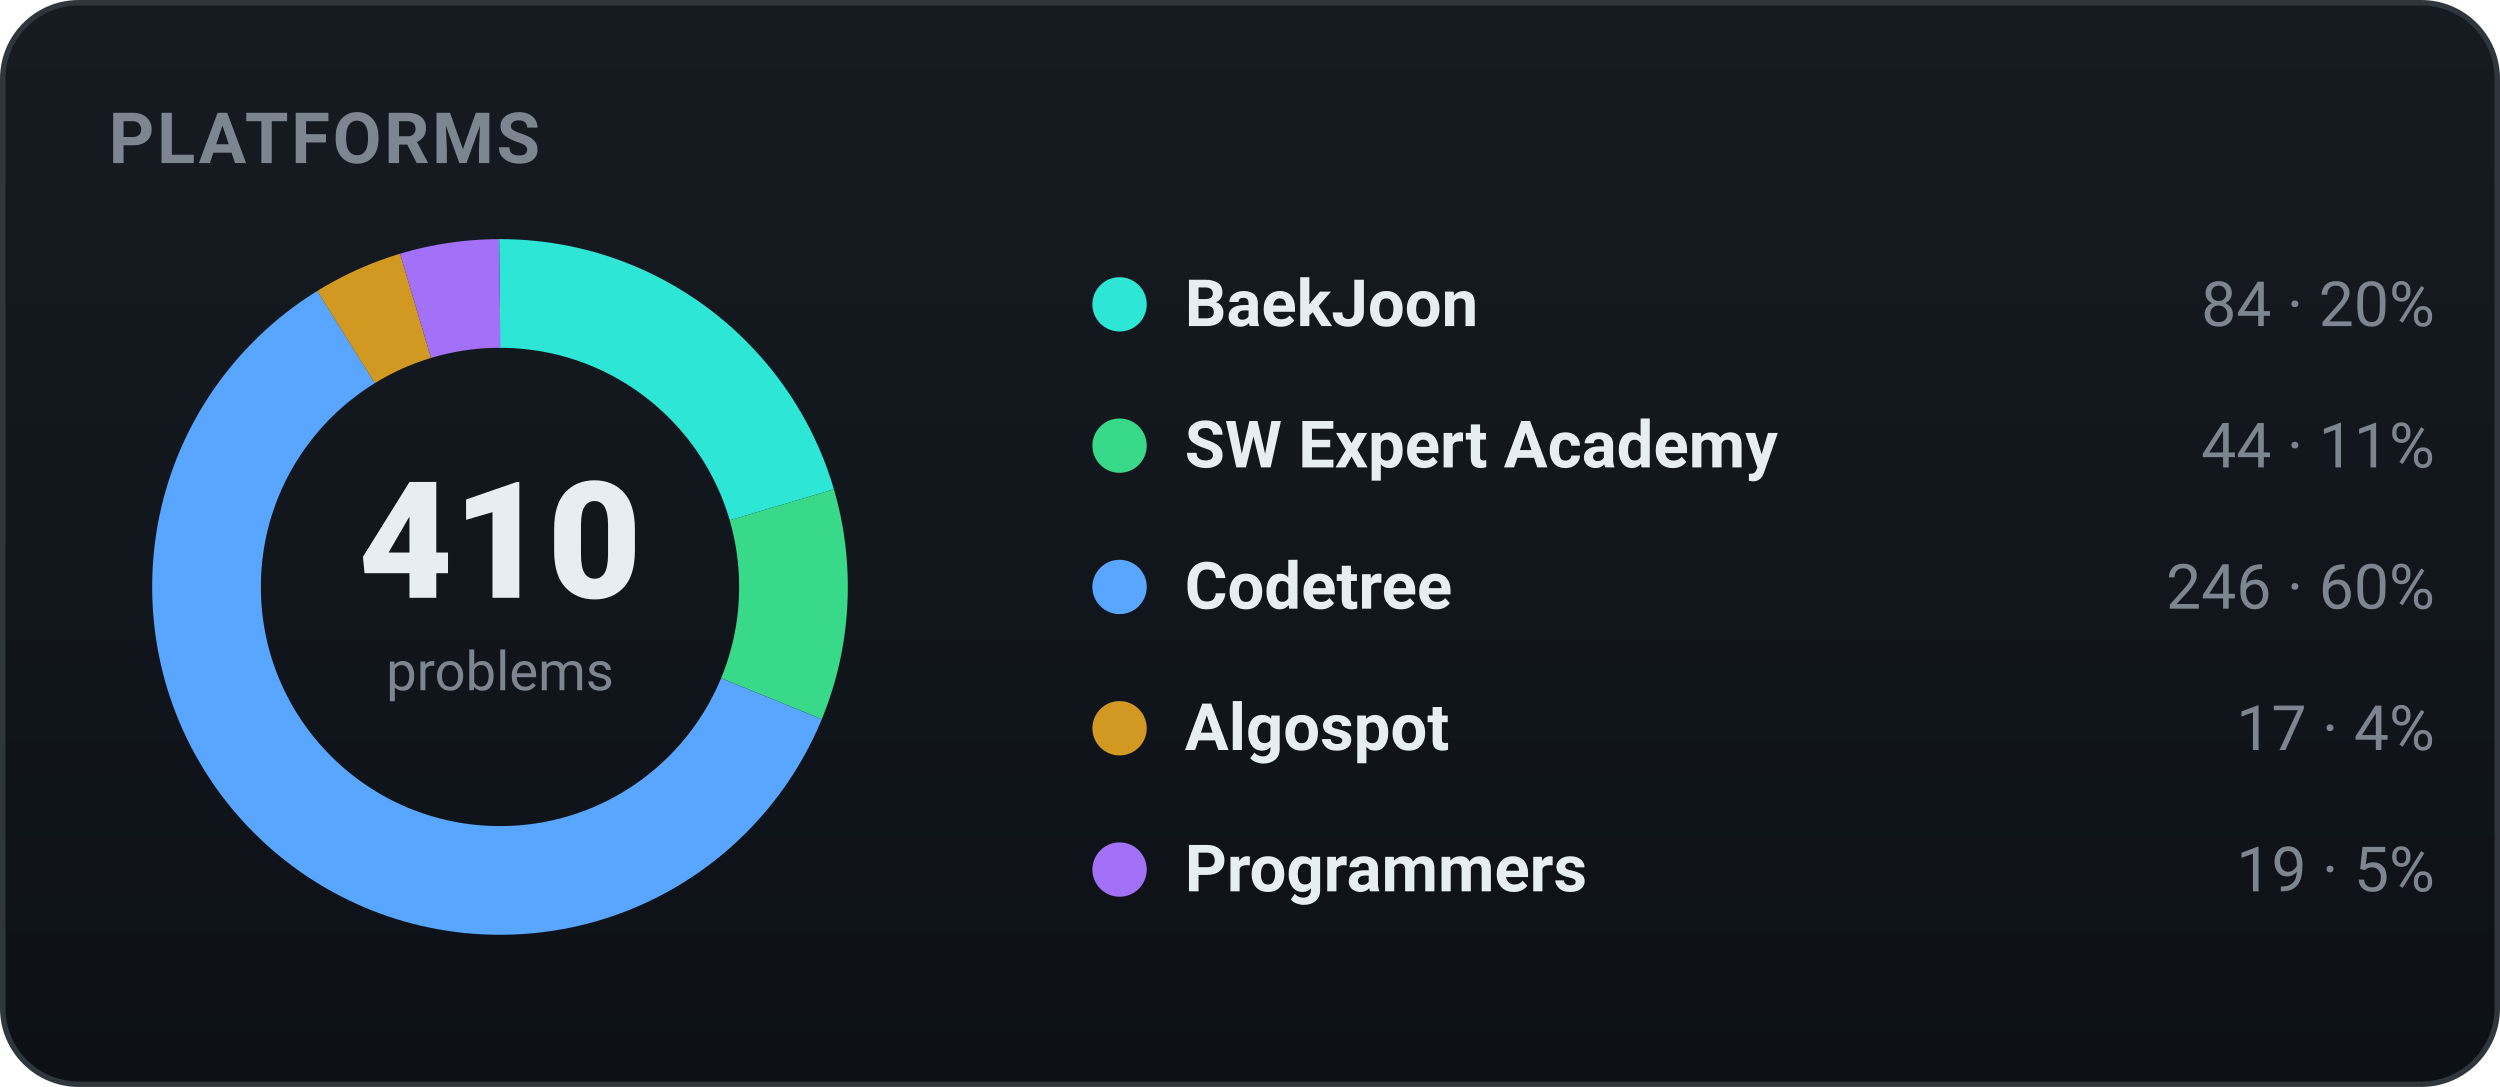
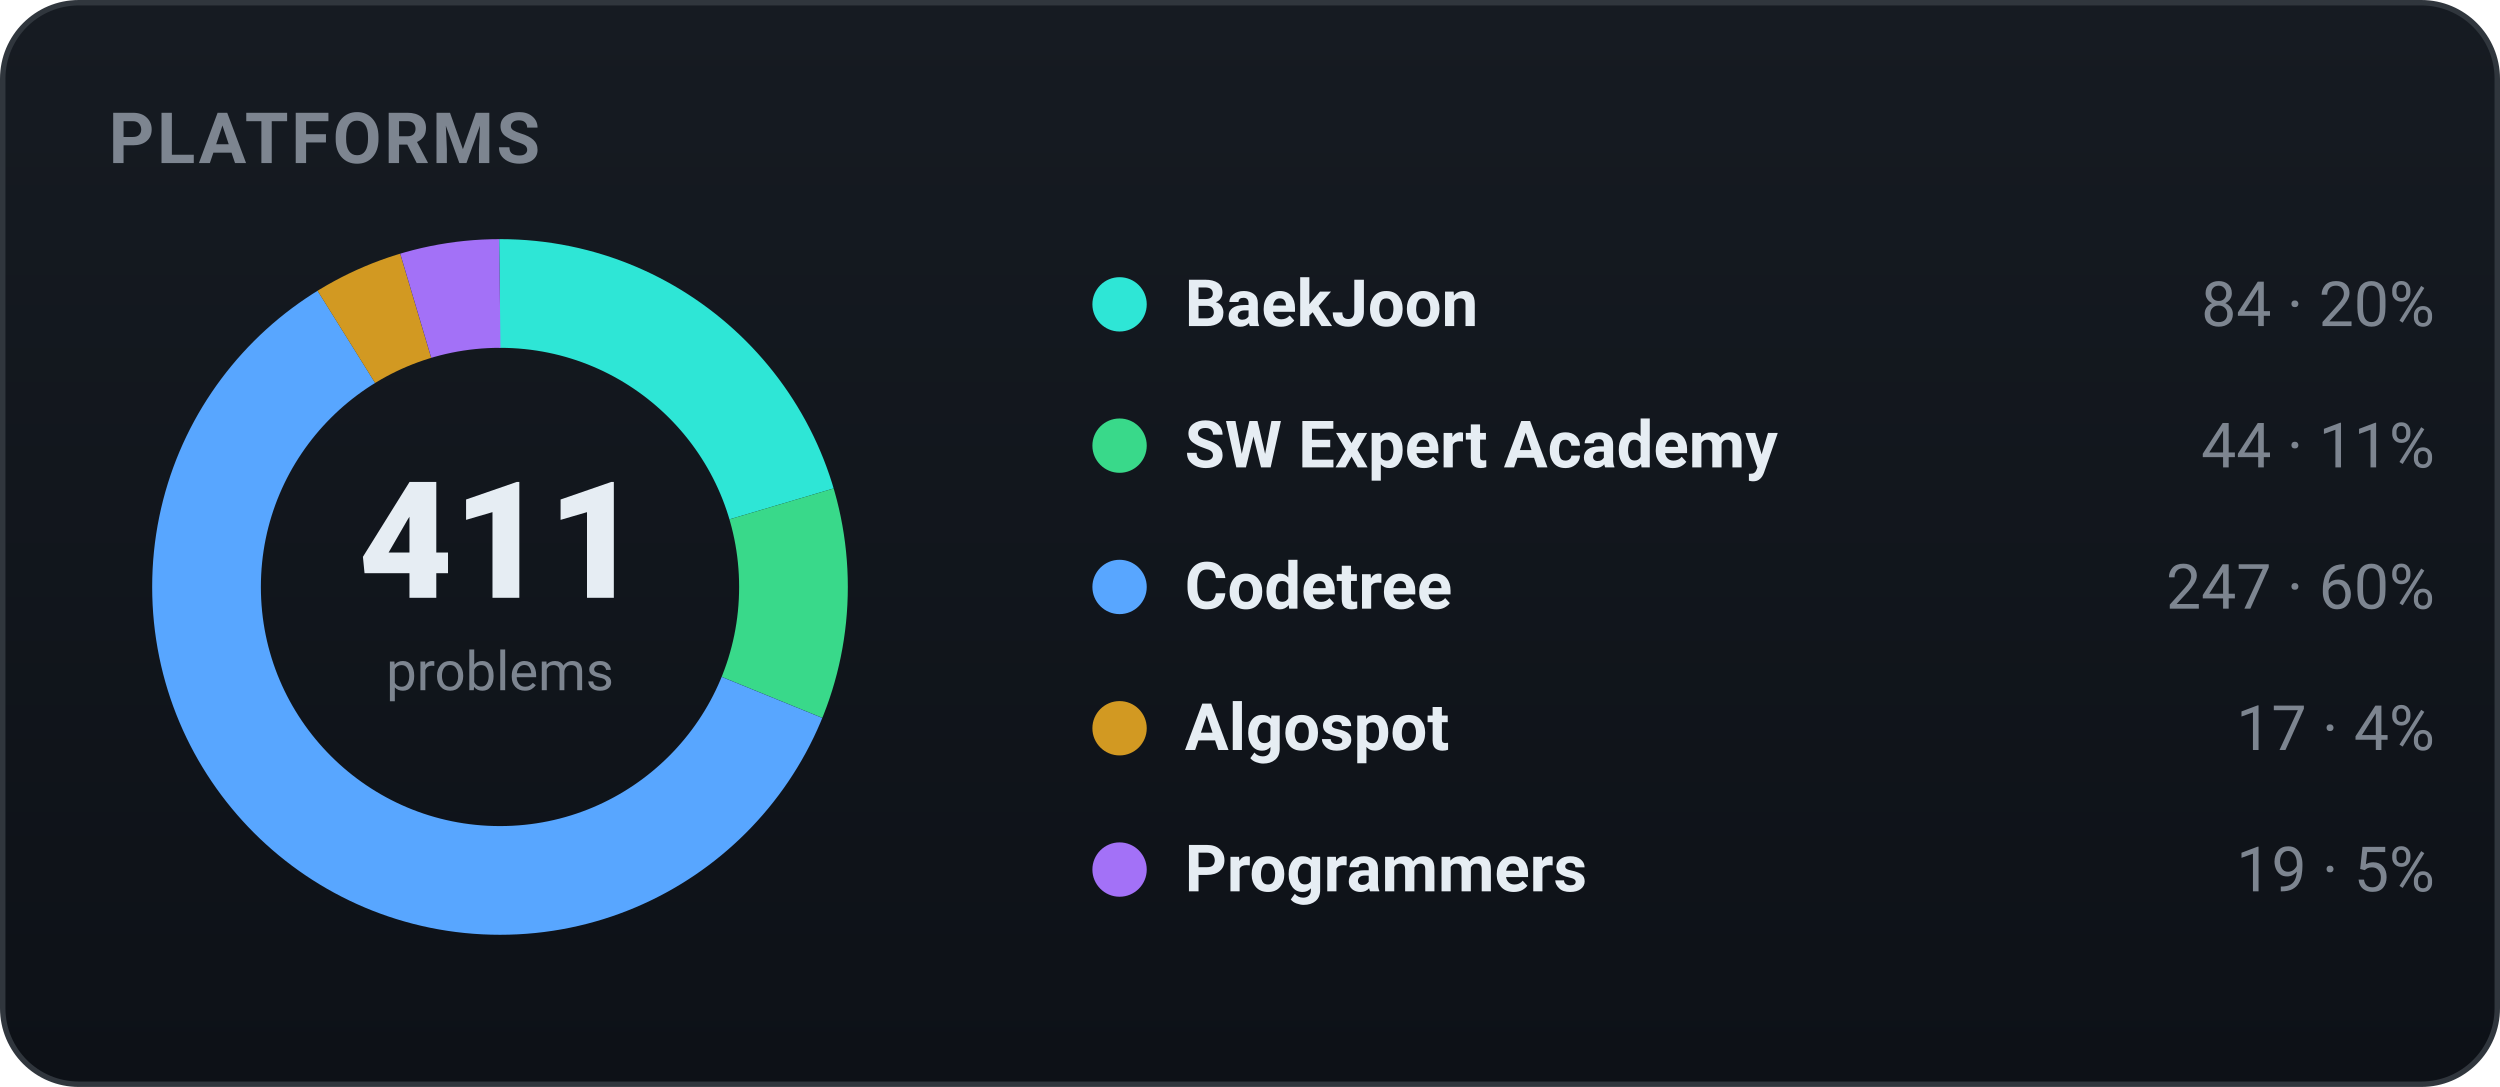
<svg xmlns="http://www.w3.org/2000/svg" width="460" height="200" viewBox="0 0 460 200" role="img" font-family="-apple-system,BlinkMacSystemFont,'Segoe UI',Roboto,'Apple SD Gothic Neo','Malgun Gothic',sans-serif">
  <defs>
    <linearGradient id="bgg" x1="0" y1="0" x2="0" y2="1">
      <stop offset="0" stop-color="#161b22" />
      <stop offset="1" stop-color="#0d1117" />
    </linearGradient>
  </defs>
  <rect x="0.5" y="0.5" width="459" height="199" rx="14" fill="url(#bgg)" stroke="#30363d" />
  <text x="20" y="30" font-family="-apple-system,BlinkMacSystemFont,'Segoe UI',Roboto,'Apple SD Gothic Neo','Malgun Gothic',sans-serif" font-size="13" font-weight="700" fill="#7d8590" letter-spacing="0.5">PLATFORMS</text>
-   <circle cx="92" cy="108" r="54" fill="none" stroke="#2ee6d6" stroke-width="20" stroke-dasharray="69.51 269.78" stroke-dashoffset="-0.00" transform="rotate(-90 92 108)" />
-   <circle cx="92" cy="108" r="54" fill="none" stroke="#39d98a" stroke-width="20" stroke-dasharray="36.41 302.88" stroke-dashoffset="-69.51" transform="rotate(-90 92 108)" />
-   <circle cx="92" cy="108" r="54" fill="none" stroke="#58a6ff" stroke-width="20" stroke-dasharray="203.58 135.72" stroke-dashoffset="-105.93" transform="rotate(-90 92 108)" />
-   <circle cx="92" cy="108" r="54" fill="none" stroke="#d29922" stroke-width="20" stroke-dasharray="14.07 325.22" stroke-dashoffset="-309.50" transform="rotate(-90 92 108)" />
-   <circle cx="92" cy="108" r="54" fill="none" stroke="#a371f7" stroke-width="20" stroke-dasharray="15.72 323.57" stroke-dashoffset="-323.57" transform="rotate(-90 92 108)" />
-   <text x="92" y="110" text-anchor="middle" font-size="30" font-weight="800" fill="#e6edf3">410</text>
+   <circle cx="92" cy="108" r="54" fill="none" stroke="#2ee6d6" stroke-width="20" stroke-dasharray="69.34 269.95" stroke-dashoffset="-0.00" transform="rotate(-90 92 108)" />
+   <circle cx="92" cy="108" r="54" fill="none" stroke="#39d98a" stroke-width="20" stroke-dasharray="36.32 302.97" stroke-dashoffset="-69.34" transform="rotate(-90 92 108)" />
+   <circle cx="92" cy="108" r="54" fill="none" stroke="#58a6ff" stroke-width="20" stroke-dasharray="203.91 135.39" stroke-dashoffset="-105.67" transform="rotate(-90 92 108)" />
+   <circle cx="92" cy="108" r="54" fill="none" stroke="#d29922" stroke-width="20" stroke-dasharray="14.03 325.26" stroke-dashoffset="-309.57" transform="rotate(-90 92 108)" />
+   <circle cx="92" cy="108" r="54" fill="none" stroke="#a371f7" stroke-width="20" stroke-dasharray="15.69 323.61" stroke-dashoffset="-323.61" transform="rotate(-90 92 108)" />
+   <text x="92" y="110" text-anchor="middle" font-size="30" font-weight="800" fill="#e6edf3">411</text>
  <text x="92" y="127" text-anchor="middle" font-size="10" fill="#7d8590">problems</text>
  <circle cx="206" cy="56" r="5" fill="#2ee6d6" />
  <text x="218" y="60" font-size="12" font-weight="600" fill="#e6edf3">BaekJoon</text>
  <text x="448" y="60" text-anchor="end" font-size="11.5" fill="#7d8590">84 · 20%</text>
  <circle cx="206" cy="82" r="5" fill="#39d98a" />
  <text x="218" y="86" font-size="12" font-weight="600" fill="#e6edf3">SW Expert Academy</text>
  <text x="448" y="86" text-anchor="end" font-size="11.5" fill="#7d8590">44 · 11%</text>
  <circle cx="206" cy="108" r="5" fill="#58a6ff" />
  <text x="218" y="112" font-size="12" font-weight="600" fill="#e6edf3">Codetree</text>
-   <text x="448" y="112" text-anchor="end" font-size="11.5" fill="#7d8590">246 · 60%</text>
+   <text x="448" y="112" text-anchor="end" font-size="11.5" fill="#7d8590">247 · 60%</text>
  <circle cx="206" cy="134" r="5" fill="#d29922" />
  <text x="218" y="138" font-size="12" font-weight="600" fill="#e6edf3">Algospot</text>
  <text x="448" y="138" text-anchor="end" font-size="11.5" fill="#7d8590">17 · 4%</text>
  <circle cx="206" cy="160" r="5" fill="#a371f7" />
  <text x="218" y="164" font-size="12" font-weight="600" fill="#e6edf3">Programmers</text>
  <text x="448" y="164" text-anchor="end" font-size="11.5" fill="#7d8590">19 · 5%</text>
</svg>
